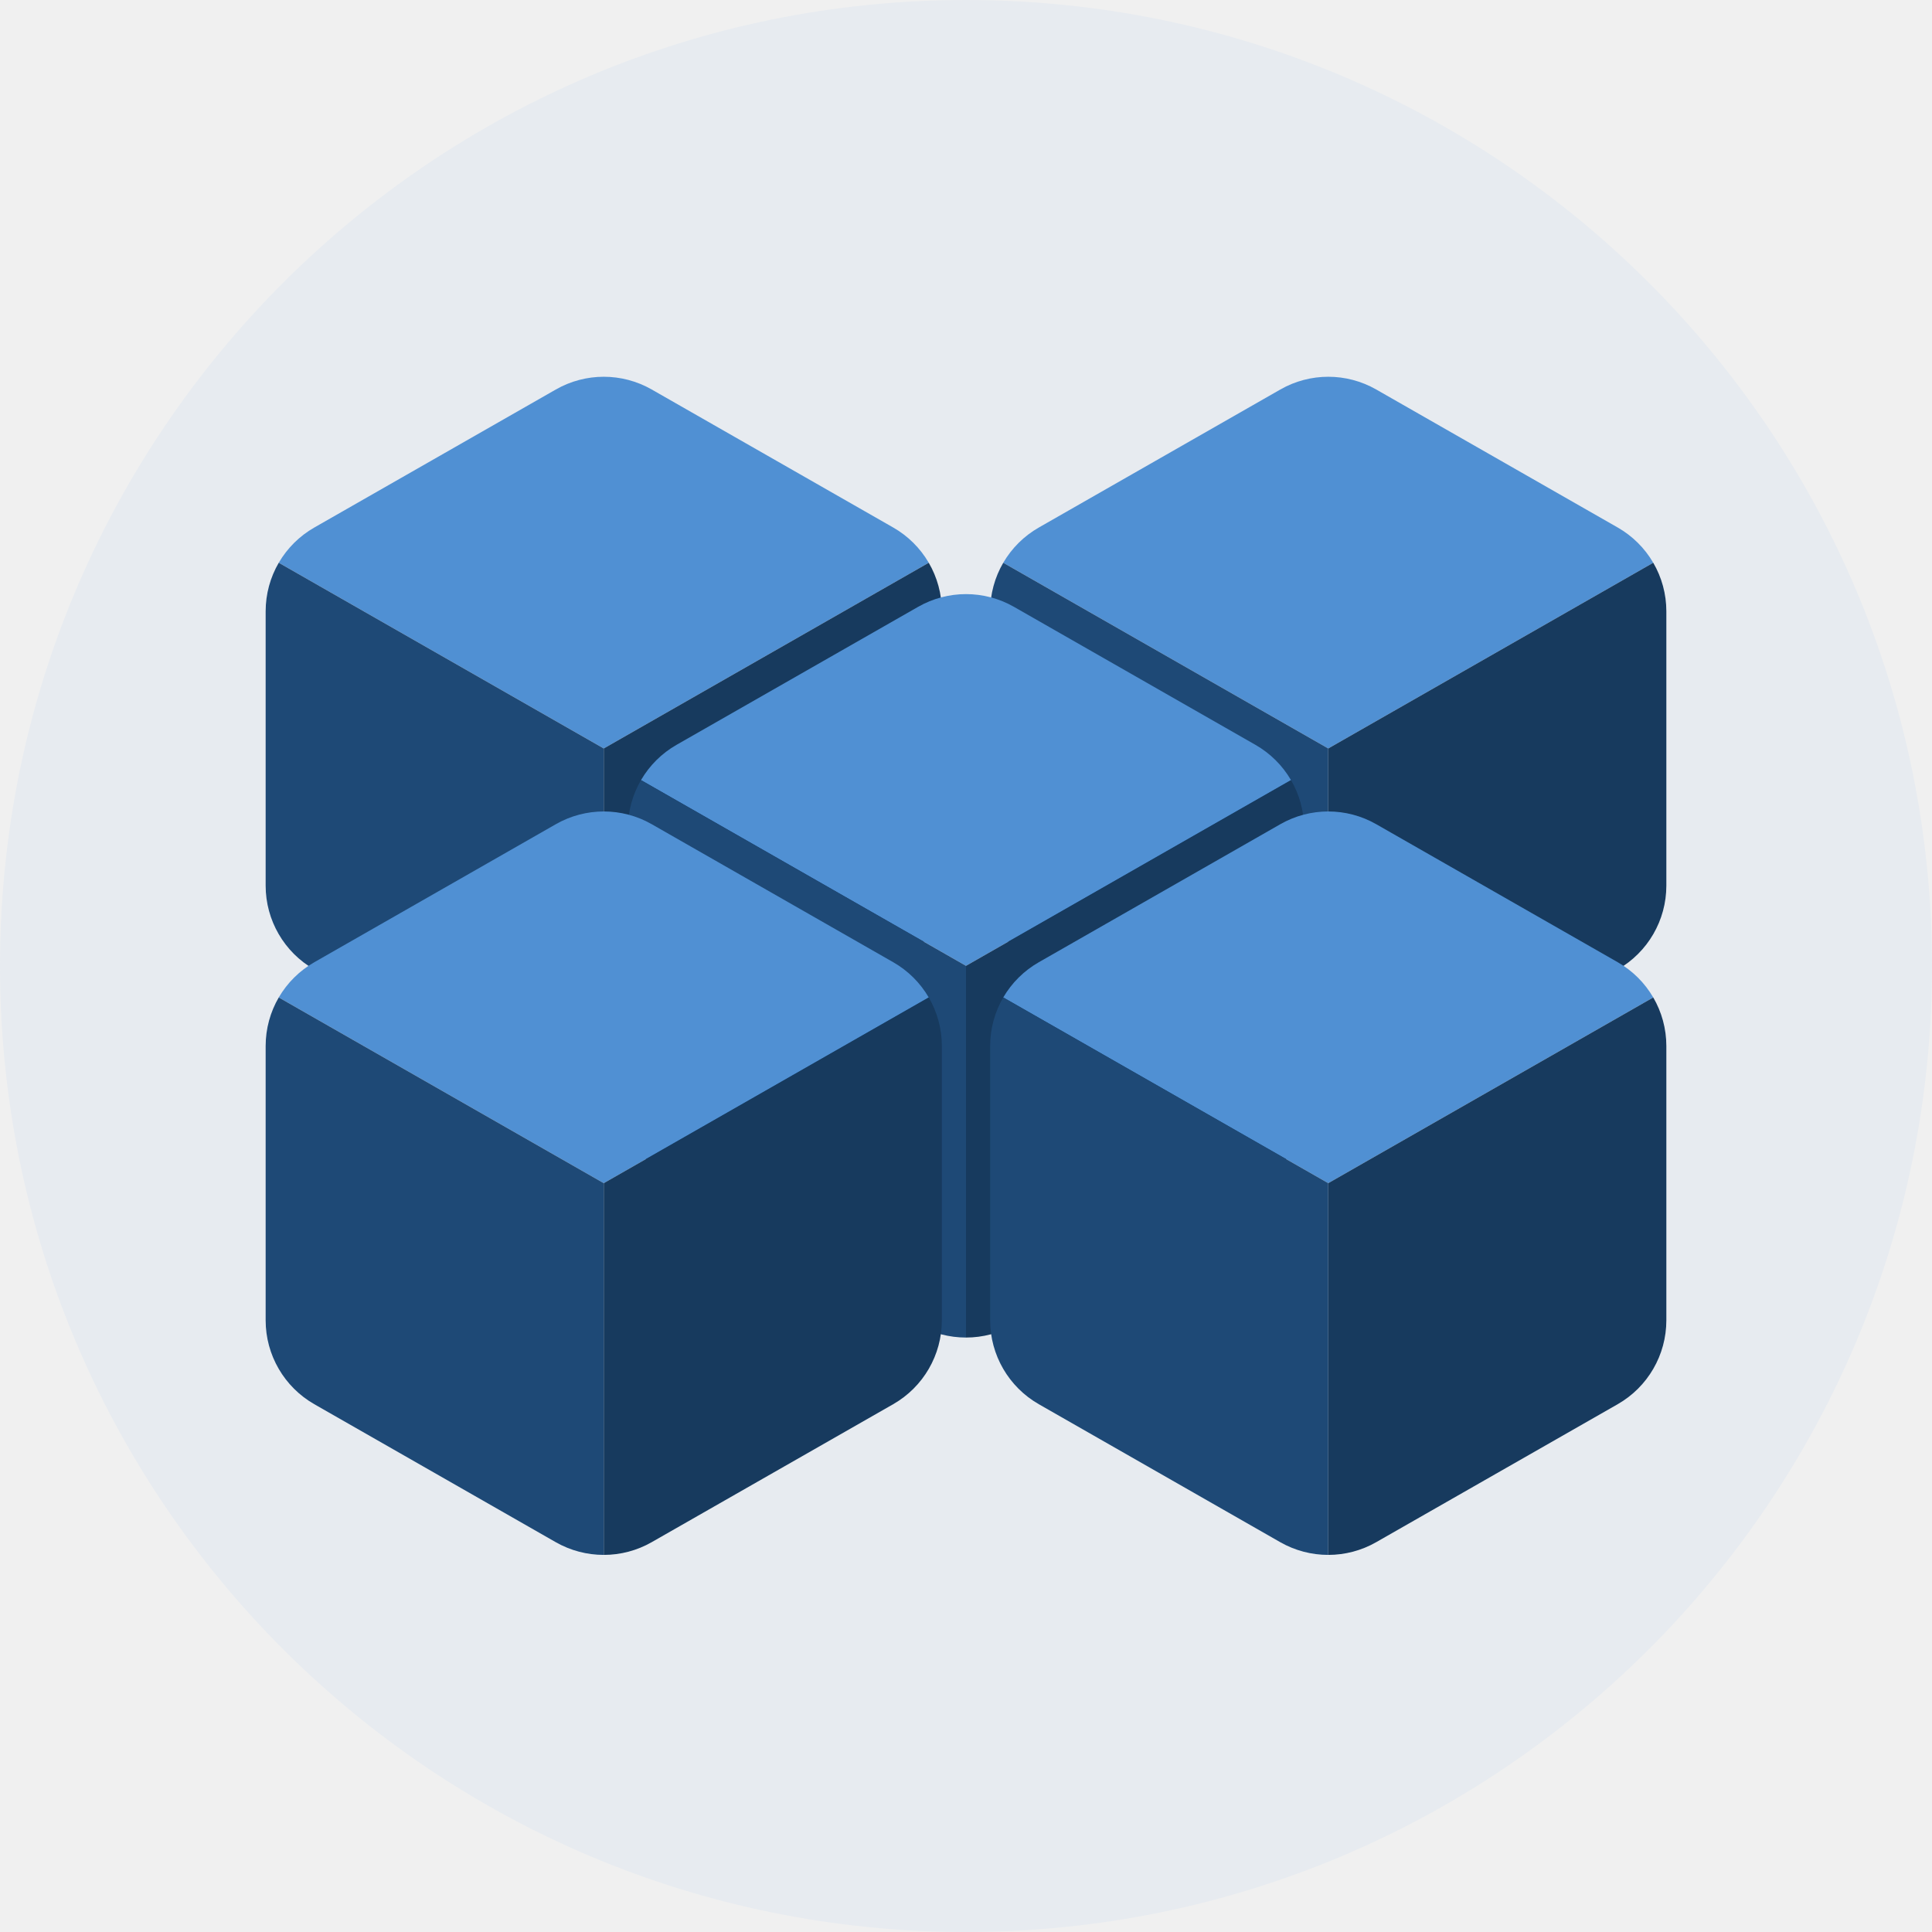
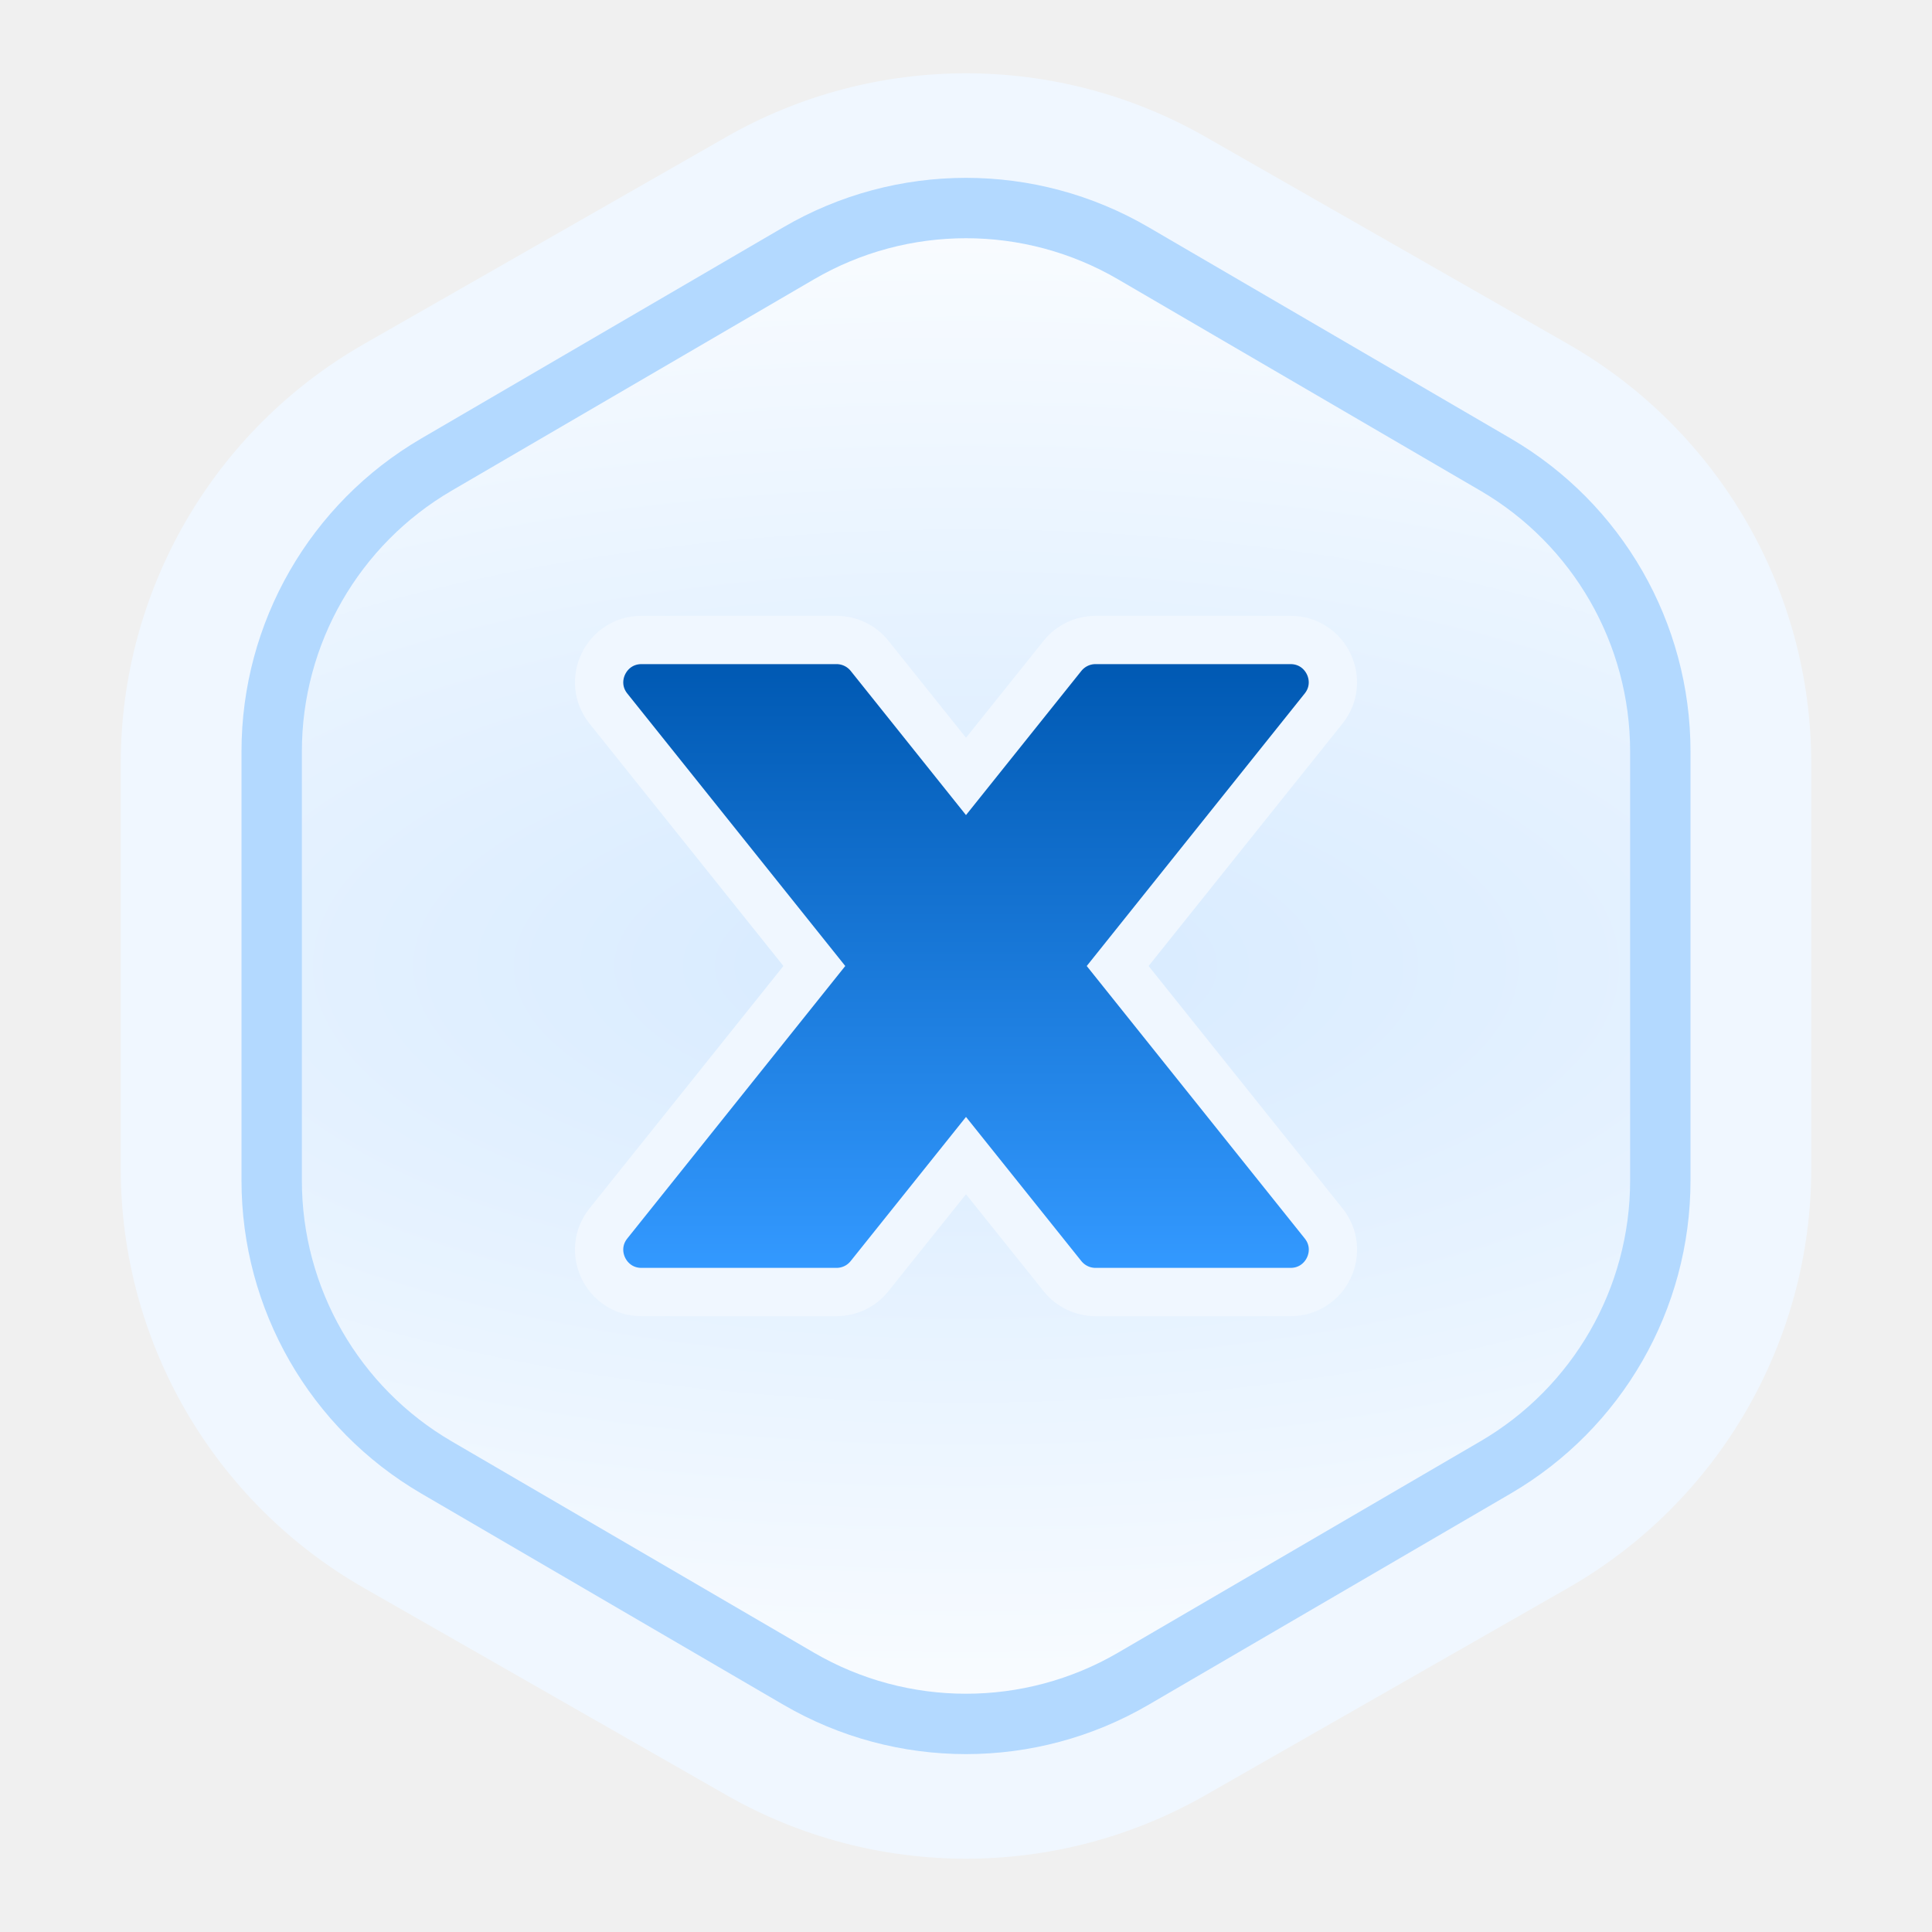
- <svg xmlns="http://www.w3.org/2000/svg" width="32" height="32" fill="none">
-   <g clip-path="url(#a)">
-     <circle cx="16" cy="16" r="16" fill="#E7EBF0" />
-     <path fill="#5090D3" d="M16.617 9.321 22 12.397l5.383-3.076a1.599 1.599 0 0 0-.589-.584l-4-2.286a1.6 1.6 0 0 0-1.587 0l-4 2.286a1.6 1.6 0 0 0-.59.584Z" />
-     <path fill="#1E4976" d="M16.4 10.126v4.543a1.6 1.6 0 0 0 .806 1.389l4 2.286c.246.14.52.21.794.21v-6.157l-5.383-3.076c-.14.24-.217.517-.217.805Z" />
-     <path fill="#173A5E" d="M22.793 18.344a1.6 1.6 0 0 1-.793.21v-6.157l5.383-3.076c.14.24.217.517.217.805v4.543a1.6 1.6 0 0 1-.806 1.389l-4.001 2.286Z" />
-     <path fill="#5090D3" d="M4.617 9.321 10 12.397l5.383-3.076a1.599 1.599 0 0 0-.589-.584l-4-2.286a1.6 1.6 0 0 0-1.587 0l-4 2.286a1.6 1.6 0 0 0-.59.584Z" />
-     <path fill="#1E4976" d="M4.4 10.126v4.543a1.6 1.6 0 0 0 .806 1.389l4 2.286c.246.14.52.21.794.21v-6.157L4.617 9.321c-.14.24-.217.517-.217.805Z" />
-     <path fill="#173A5E" d="M10.793 18.344a1.6 1.6 0 0 1-.793.21v-6.157l5.383-3.076c.14.24.217.517.217.805v4.543a1.6 1.6 0 0 1-.806 1.389l-4.001 2.286Z" />
-     <path fill="#5090D3" d="M10.617 12.921 16 15.997l5.383-3.076a1.599 1.599 0 0 0-.589-.584l-4-2.286a1.6 1.6 0 0 0-1.587 0l-4 2.285a1.6 1.6 0 0 0-.59.585Z" />
-     <path fill="#1E4976" d="M10.4 13.726v4.543a1.6 1.6 0 0 0 .806 1.389l4 2.286c.246.14.52.21.794.21v-6.157l-5.383-3.076c-.14.24-.217.517-.217.805Z" />
-     <path fill="#173A5E" d="M16.793 21.944a1.6 1.6 0 0 1-.793.21v-6.157l5.383-3.076c.14.24.217.517.217.805v4.543a1.6 1.6 0 0 1-.806 1.389l-4.001 2.286Z" />
-     <path fill="#5090D3" d="M16.617 16.521 22 19.597l5.383-3.076a1.599 1.599 0 0 0-.589-.584l-4-2.286a1.6 1.6 0 0 0-1.587 0l-4 2.286a1.6 1.6 0 0 0-.59.584Z" />
-     <path fill="#1E4976" d="M16.4 17.326v4.543a1.6 1.6 0 0 0 .806 1.389l4 2.286c.246.14.52.21.794.21v-6.157l-5.383-3.076c-.14.24-.217.517-.217.805Z" />
-     <path fill="#173A5E" d="M22.793 25.544a1.6 1.6 0 0 1-.793.21v-6.157l5.383-3.076c.14.24.217.517.217.805v4.543a1.6 1.6 0 0 1-.806 1.389l-4.001 2.286Z" />
-     <path fill="#5090D3" d="M4.617 16.521 10 19.597l5.383-3.076a1.599 1.599 0 0 0-.589-.584l-4-2.286a1.6 1.6 0 0 0-1.587 0l-4 2.286a1.6 1.6 0 0 0-.59.584Z" />
-     <path fill="#1E4976" d="M4.4 17.326v4.543a1.6 1.6 0 0 0 .806 1.389l4 2.286c.246.14.52.21.794.21v-6.157l-5.383-3.076c-.14.24-.217.517-.217.805Z" />
-     <path fill="#173A5E" d="M10.793 25.544a1.6 1.6 0 0 1-.793.21v-6.157l5.383-3.076c.14.24.217.517.217.805v4.543a1.6 1.6 0 0 1-.806 1.389l-4.001 2.286Z" />
-   </g>
+ <svg xmlns="http://www.w3.org/2000/svg" width="32" height="32" viewBox="0 0 32 32" fill="none">
+   <path d="M2 19.357V12.643C2 9.772 3.538 7.121 6.031 5.697L12.031 2.268C14.49 0.863 17.51 0.863 19.969 2.268L25.969 5.697C28.462 7.121 30 9.772 30 12.643V19.357C30 22.228 28.462 24.879 25.969 26.303L19.969 29.732C17.51 31.137 14.49 31.137 12.031 29.732L6.031 26.303C3.538 24.879 2 22.228 2 19.357Z" fill="#F0F7FF" />
+   <path d="M4.5 19.554V12.446C4.5 10.49 5.539 8.681 7.229 7.695L13.229 4.195C14.941 3.196 17.059 3.196 18.771 4.195L24.771 7.695C26.461 8.681 27.5 10.49 27.5 12.446V19.554C27.5 21.51 26.461 23.319 24.771 24.305L18.771 27.805C17.059 28.803 14.941 28.803 13.229 27.805L7.229 24.305C5.539 23.319 4.5 21.51 4.5 19.554Z" fill="url(#paint0_radial_7360_302913)" stroke="#B3D9FF" />
+   <path d="M10.624 21.4H13.856C14.069 21.4 14.27 21.303 14.402 21.137L16 19.14L17.598 21.137C17.731 21.303 17.932 21.4 18.145 21.4H21.376C21.963 21.4 22.29 20.721 21.923 20.263L18.512 16L21.922 11.737C22.289 11.279 21.963 10.6 21.376 10.6H18.145C17.932 10.6 17.731 10.697 17.598 10.863L16 12.86L14.403 10.863C14.27 10.697 14.069 10.6 13.856 10.6H10.625C10.038 10.6 9.711 11.279 10.078 11.737L13.488 16L10.078 20.263C9.711 20.721 10.037 21.4 10.624 21.4Z" fill="url(#paint1_linear_7360_302913)" stroke="#F0F7FF" stroke-width="0.8" />
  <defs>
-     <clipPath id="a">
-       <path fill="#fff" d="M0 0h32v32H0z" />
-     </clipPath>
+     <radialGradient id="paint0_radial_7360_302913" cx="0" cy="0" r="1" gradientUnits="userSpaceOnUse" gradientTransform="translate(16 16) rotate(-90) scale(14.5 34.8)">
+       <stop stop-color="#D6EAFF" />
+       <stop offset="1" stop-color="white" />
+     </radialGradient>
+     <linearGradient id="paint1_linear_7360_302913" x1="16" y1="11" x2="16" y2="21" gradientUnits="userSpaceOnUse">
+       <stop stop-color="#0059B3" />
+       <stop offset="1" stop-color="#3399FF" />
+     </linearGradient>
  </defs>
</svg>
